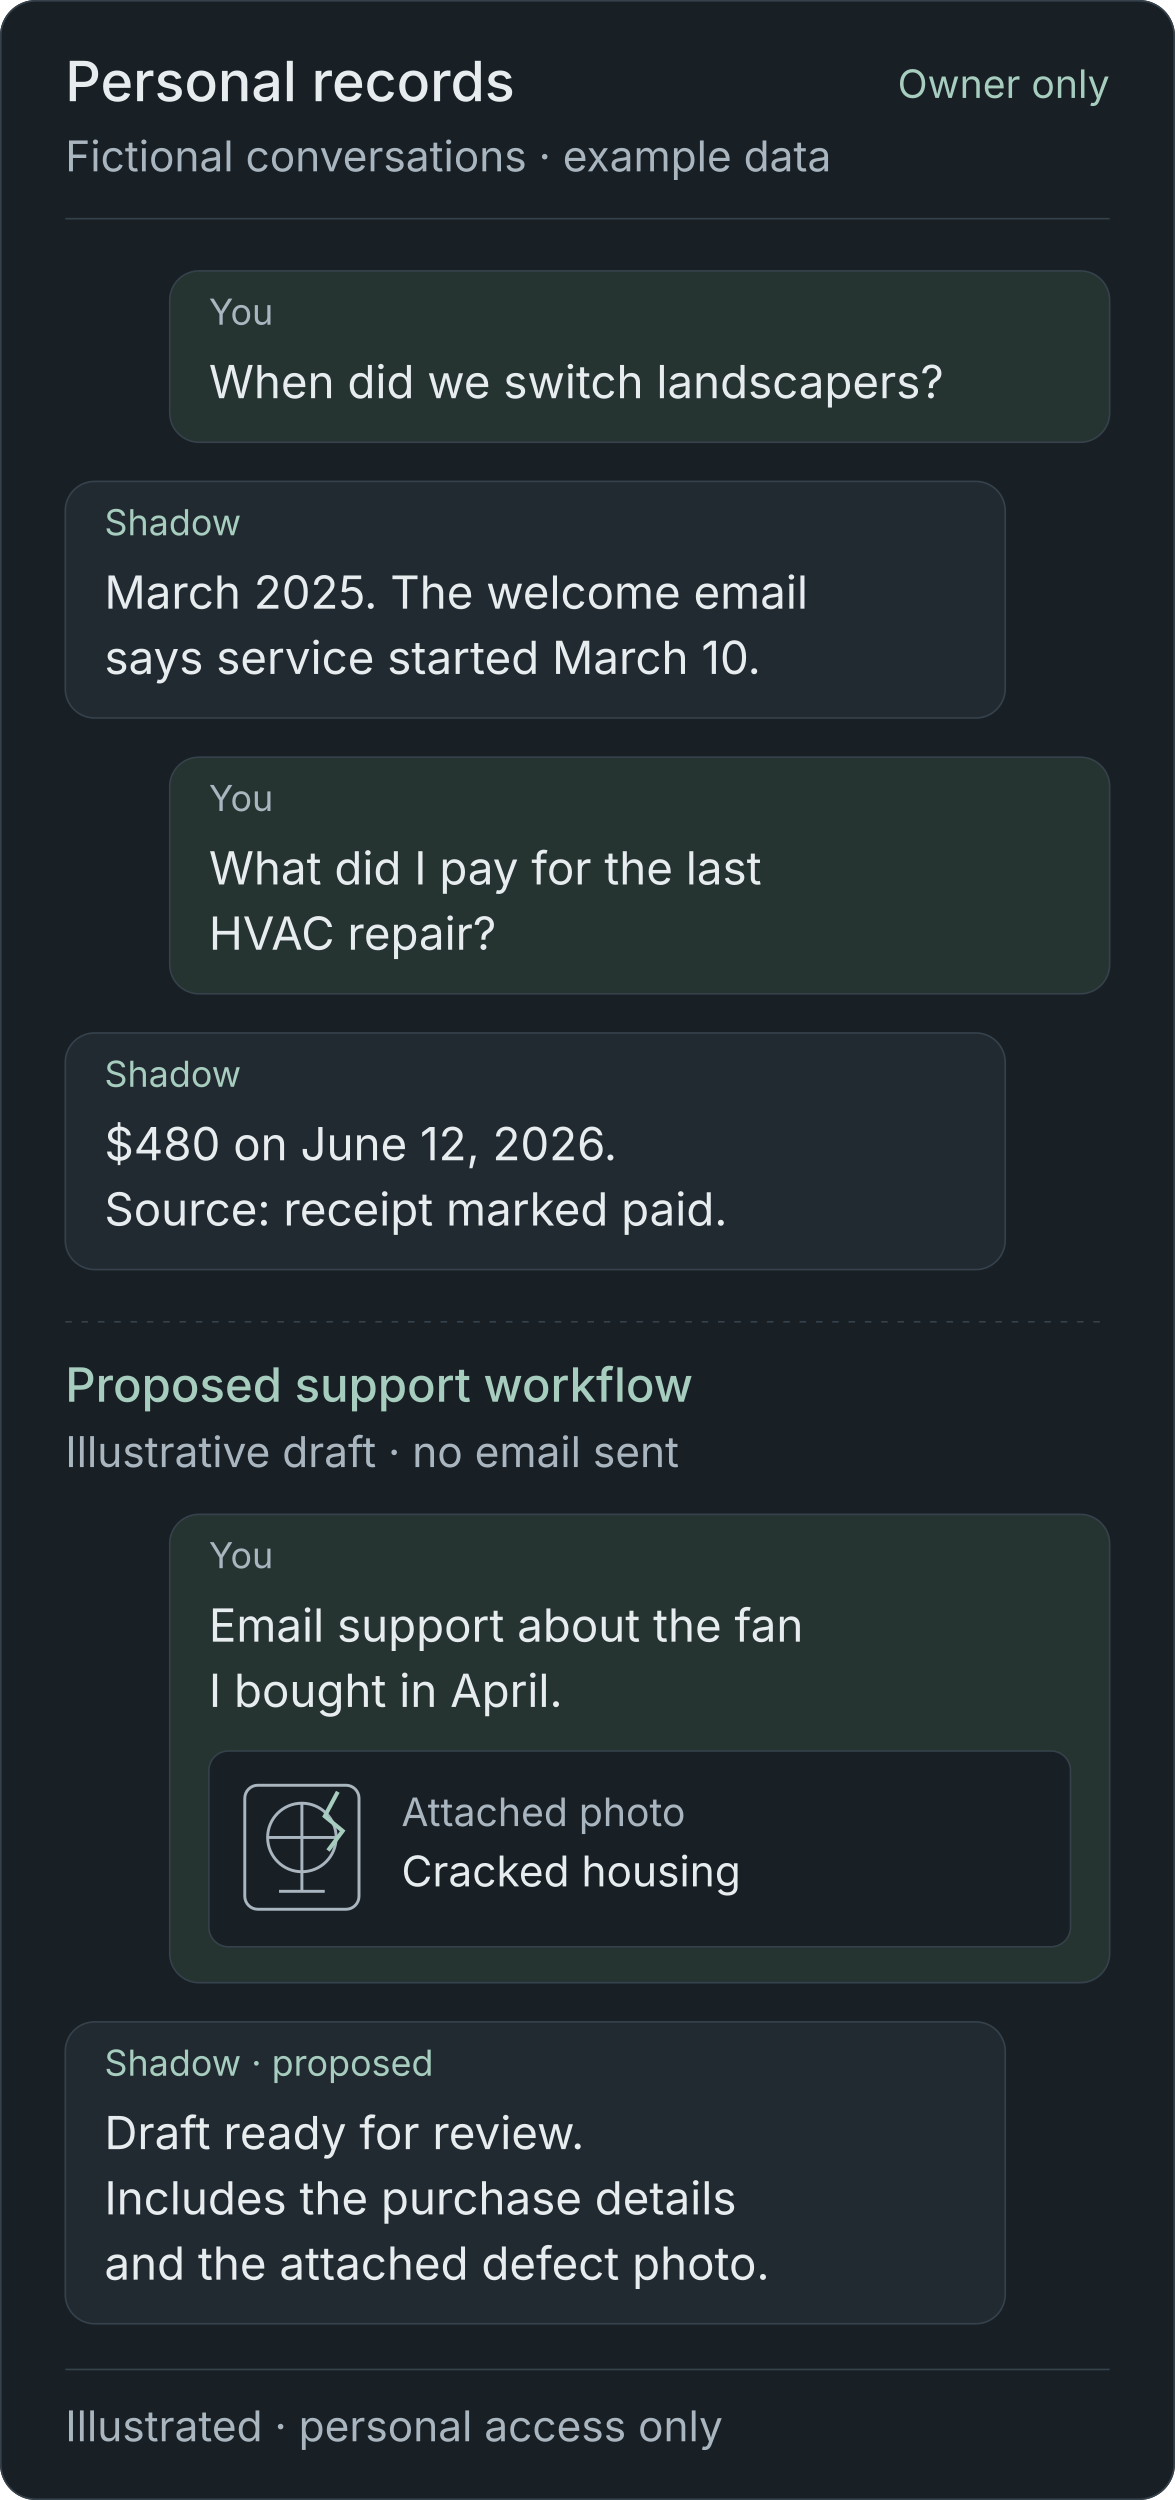
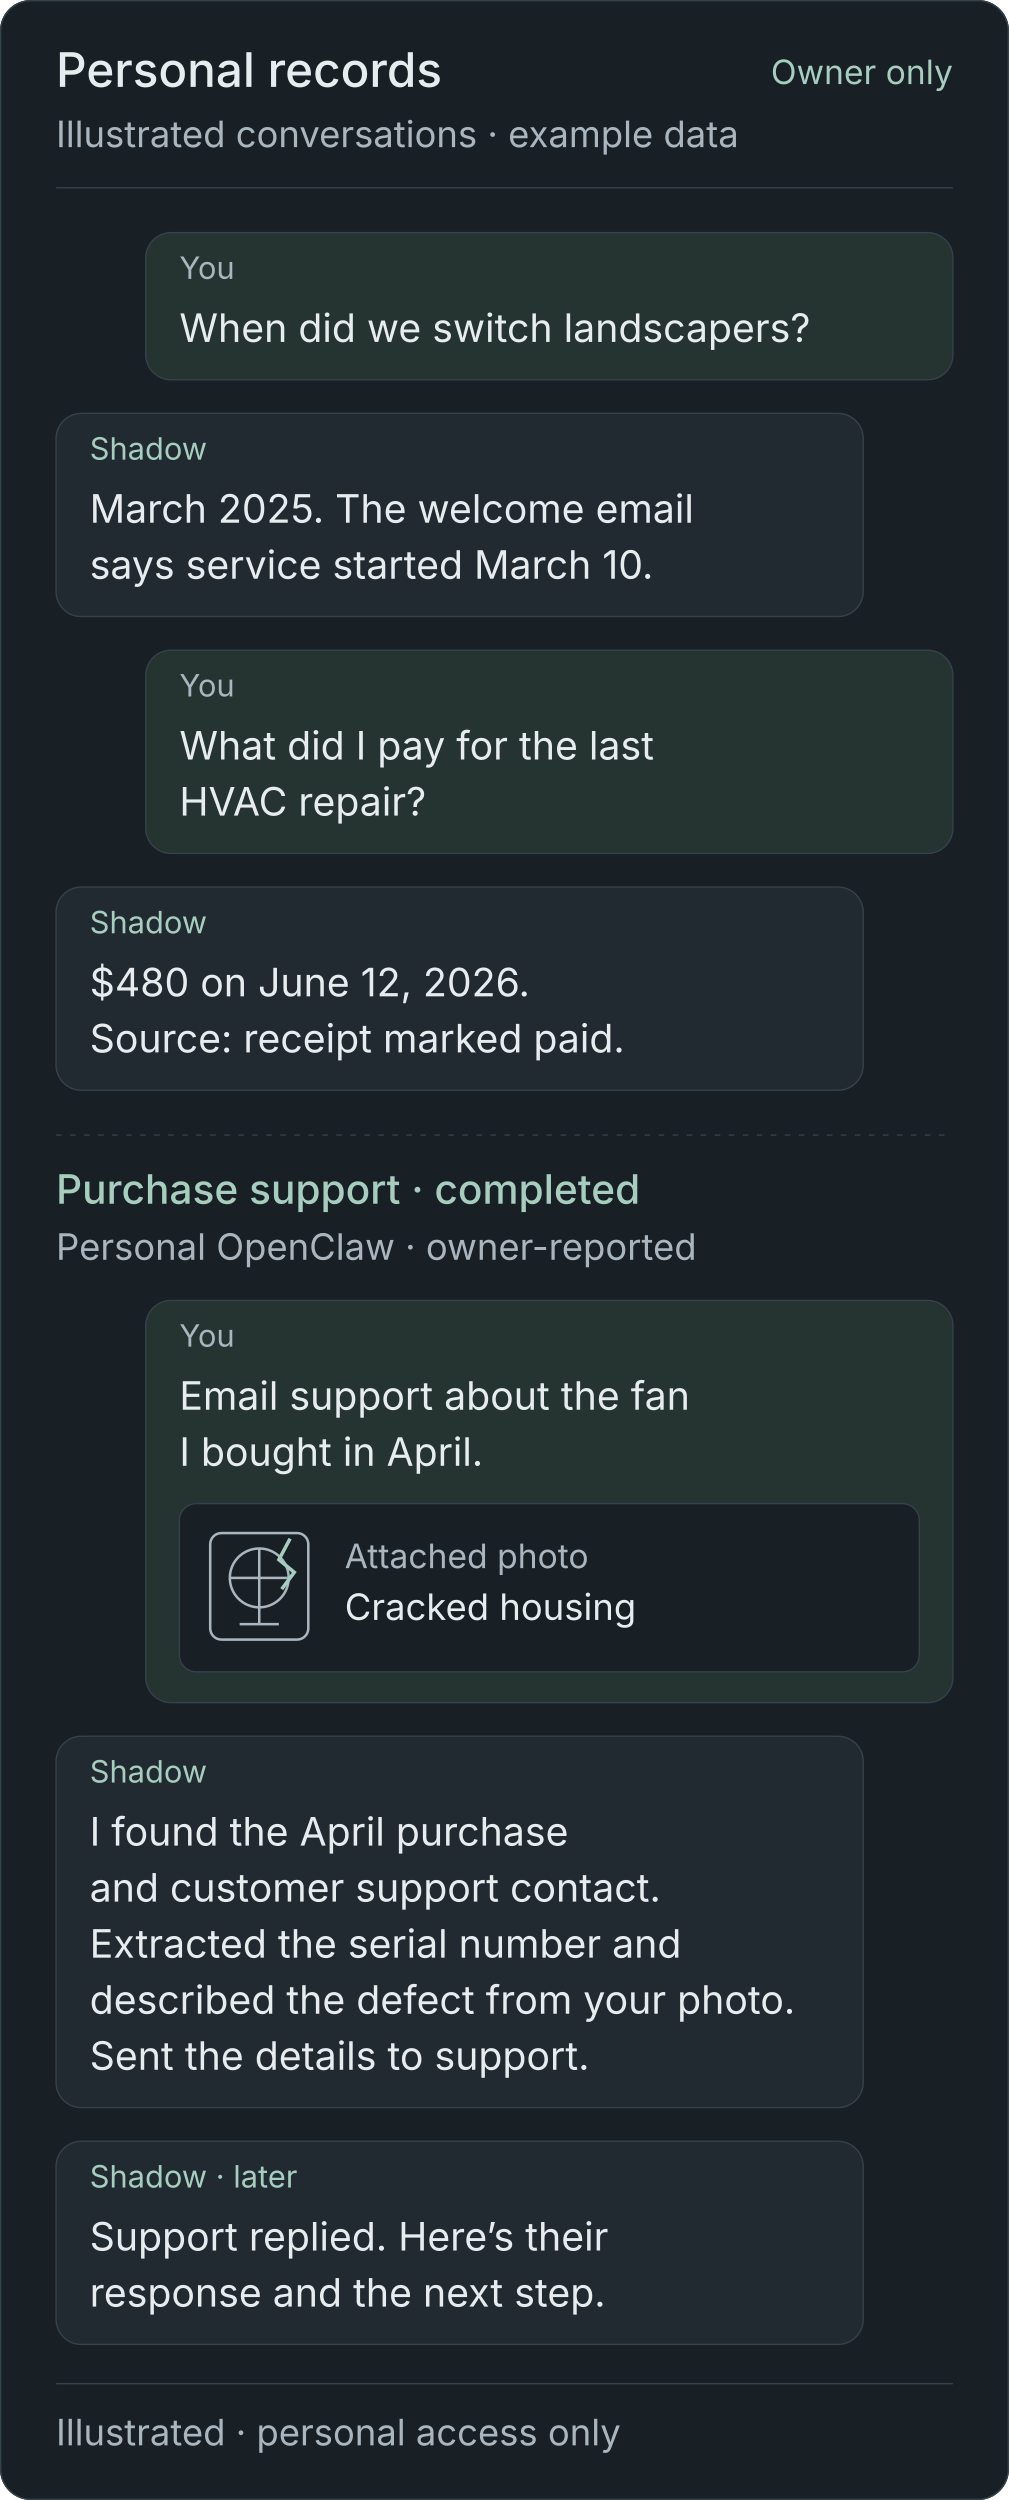
- <svg xmlns="http://www.w3.org/2000/svg" width="720" height="1532" viewBox="0 0 720 1532" role="img" aria-labelledby="title desc">
-   <rect width="720" height="1532" rx="22" fill="#181F25" />
-   <rect x="0.5" y="0.5" width="719" height="1531" rx="21.5" fill="none" stroke="#35414B" />
+ <svg xmlns="http://www.w3.org/2000/svg" width="720" height="1784" viewBox="0 0 720 1784" role="img" aria-labelledby="title desc">
+   <rect width="720" height="1784" rx="22" fill="#181F25" />
+   <rect x="0.5" y="0.5" width="719" height="1783" rx="21.5" fill="none" stroke="#35414B" />
  <g font-family="Inter, 'Segoe UI', Arial, sans-serif" font-weight="400">
    <text x="40" y="62" font-size="34" font-weight="500" fill="#E7ECEF">Personal records</text>
    <text x="680" y="60" text-anchor="end" font-size="24" fill="#A6CDBE">Owner only</text>
-     <text x="40" y="105" font-size="26" font-weight="400" fill="#AAB6BF">Fictional conversations · example data</text>
+     <text x="40" y="105" font-size="26" font-weight="400" fill="#AAB6BF">Illustrated conversations · example data</text>
    <path d="M40 134H680" stroke="#35414B" />
    <rect x="104" y="166" width="576" height="105" rx="18" fill="#253331" stroke="#35414B" />
    <text x="128" y="199" font-size="22" font-weight="400" fill="#AAB6BF">You</text>
    <text x="128" y="244" font-size="28" font-weight="400" fill="#E7ECEF">When did we switch landscapers?</text>
    <rect x="40" y="295" width="576" height="145" rx="18" fill="#222A31" stroke="#35414B" />
    <text x="64" y="328" font-size="22" font-weight="400" fill="#A6CDBE">Shadow</text>
    <text x="64" y="373" font-size="28" font-weight="400" fill="#E7ECEF">March 2025. The welcome email</text>
    <text x="64" y="413" font-size="28" font-weight="400" fill="#E7ECEF">says service started March 10.</text>
    <rect x="104" y="464" width="576" height="145" rx="18" fill="#253331" stroke="#35414B" />
    <text x="128" y="497" font-size="22" font-weight="400" fill="#AAB6BF">You</text>
    <text x="128" y="542" font-size="28" font-weight="400" fill="#E7ECEF">What did I pay for the last</text>
    <text x="128" y="582" font-size="28" font-weight="400" fill="#E7ECEF">HVAC repair?</text>
    <rect x="40" y="633" width="576" height="145" rx="18" fill="#222A31" stroke="#35414B" />
    <text x="64" y="666" font-size="22" font-weight="400" fill="#A6CDBE">Shadow</text>
    <text x="64" y="711" font-size="28" font-weight="400" fill="#E7ECEF">$480 on June 12, 2026.</text>
    <text x="64" y="751" font-size="28" font-weight="400" fill="#E7ECEF">Source: receipt marked paid.</text>
    <path d="M40 810H680" stroke="#35414B" stroke-dasharray="4 6" />
-     <text x="40" y="859" font-size="29" font-weight="500" fill="#A6CDBE">Proposed support workflow</text>
-     <text x="40" y="899" font-size="26" font-weight="400" fill="#AAB6BF">Illustrative draft · no email sent</text>
+     <text x="40" y="859" font-size="29" font-weight="500" fill="#A6CDBE">Purchase support · completed</text>
+     <text x="40" y="899" font-size="26" font-weight="400" fill="#AAB6BF">Personal OpenClaw · owner-reported</text>
    <rect x="104" y="928" width="576" height="287" rx="18" fill="#253331" stroke="#35414B" />
    <text x="128" y="961" font-size="22" font-weight="400" fill="#AAB6BF">You</text>
    <text x="128" y="1006" font-size="28" font-weight="400" fill="#E7ECEF">Email support about the fan</text>
    <text x="128" y="1046" font-size="28" font-weight="400" fill="#E7ECEF">I bought in April.</text>
    <rect x="128" y="1073" width="528" height="120" rx="12" fill="#181F25" stroke="#35414B" />
    <g transform="translate(150 1094)" fill="none" stroke="#AAB6BF" stroke-width="1.8">
      <rect width="70" height="76" rx="8" />
      <circle cx="35" cy="32" r="21" />
      <path d="M35 11v42M14 32h42M35 53v12M21 65h28" />
      <path d="m57 4-8 15 11 9-9 12" stroke="#A6CDBE" stroke-width="2.5" />
    </g>
    <text x="246" y="1119" font-size="24" font-weight="400" fill="#AAB6BF">Attached photo</text>
    <text x="246" y="1156" font-size="26" font-weight="400" fill="#E7ECEF">Cracked housing</text>
-     <rect x="40" y="1239" width="576" height="185" rx="18" fill="#222A31" stroke="#35414B" />
-     <text x="64" y="1272" font-size="22" font-weight="400" fill="#A6CDBE">Shadow · proposed</text>
-     <text x="64" y="1317" font-size="28" font-weight="400" fill="#E7ECEF">Draft ready for review.</text>
-     <text x="64" y="1357" font-size="28" font-weight="400" fill="#E7ECEF">Includes the purchase details</text>
-     <text x="64" y="1397" font-size="28" font-weight="400" fill="#E7ECEF">and the attached defect photo.</text>
-     <path d="M40 1452H680" stroke="#35414B" />
-     <text x="40" y="1496" font-size="26" font-weight="400" fill="#AAB6BF">Illustrated · personal access only</text>
+     <rect x="40" y="1239" width="576" height="265" rx="18" fill="#222A31" stroke="#35414B" />
+     <text x="64" y="1272" font-size="22" font-weight="400" fill="#A6CDBE">Shadow</text>
+     <text x="64" y="1317" font-size="28" fill="#E7ECEF">I found the April purchase</text>
+     <text x="64" y="1357" font-size="28" fill="#E7ECEF">and customer support contact.</text>
+     <text x="64" y="1397" font-size="28" fill="#E7ECEF">Extracted the serial number and</text>
+     <text x="64" y="1437" font-size="28" fill="#E7ECEF">described the defect from your photo.</text>
+     <text x="64" y="1477" font-size="28" fill="#E7ECEF">Sent the details to support.</text>
+     <rect x="40" y="1528" width="576" height="145" rx="18" fill="#222A31" stroke="#35414B" />
+     <text x="64" y="1561" font-size="22" fill="#A6CDBE">Shadow · later</text>
+     <text x="64" y="1606" font-size="28" fill="#E7ECEF">Support replied. Here’s their</text>
+     <text x="64" y="1646" font-size="28" fill="#E7ECEF">response and the next step.</text>
+     <path d="M40 1701H680" stroke="#35414B" />
+     <text x="40" y="1745" font-size="26" fill="#AAB6BF">Illustrated · personal access only</text>
  </g>
</svg>
